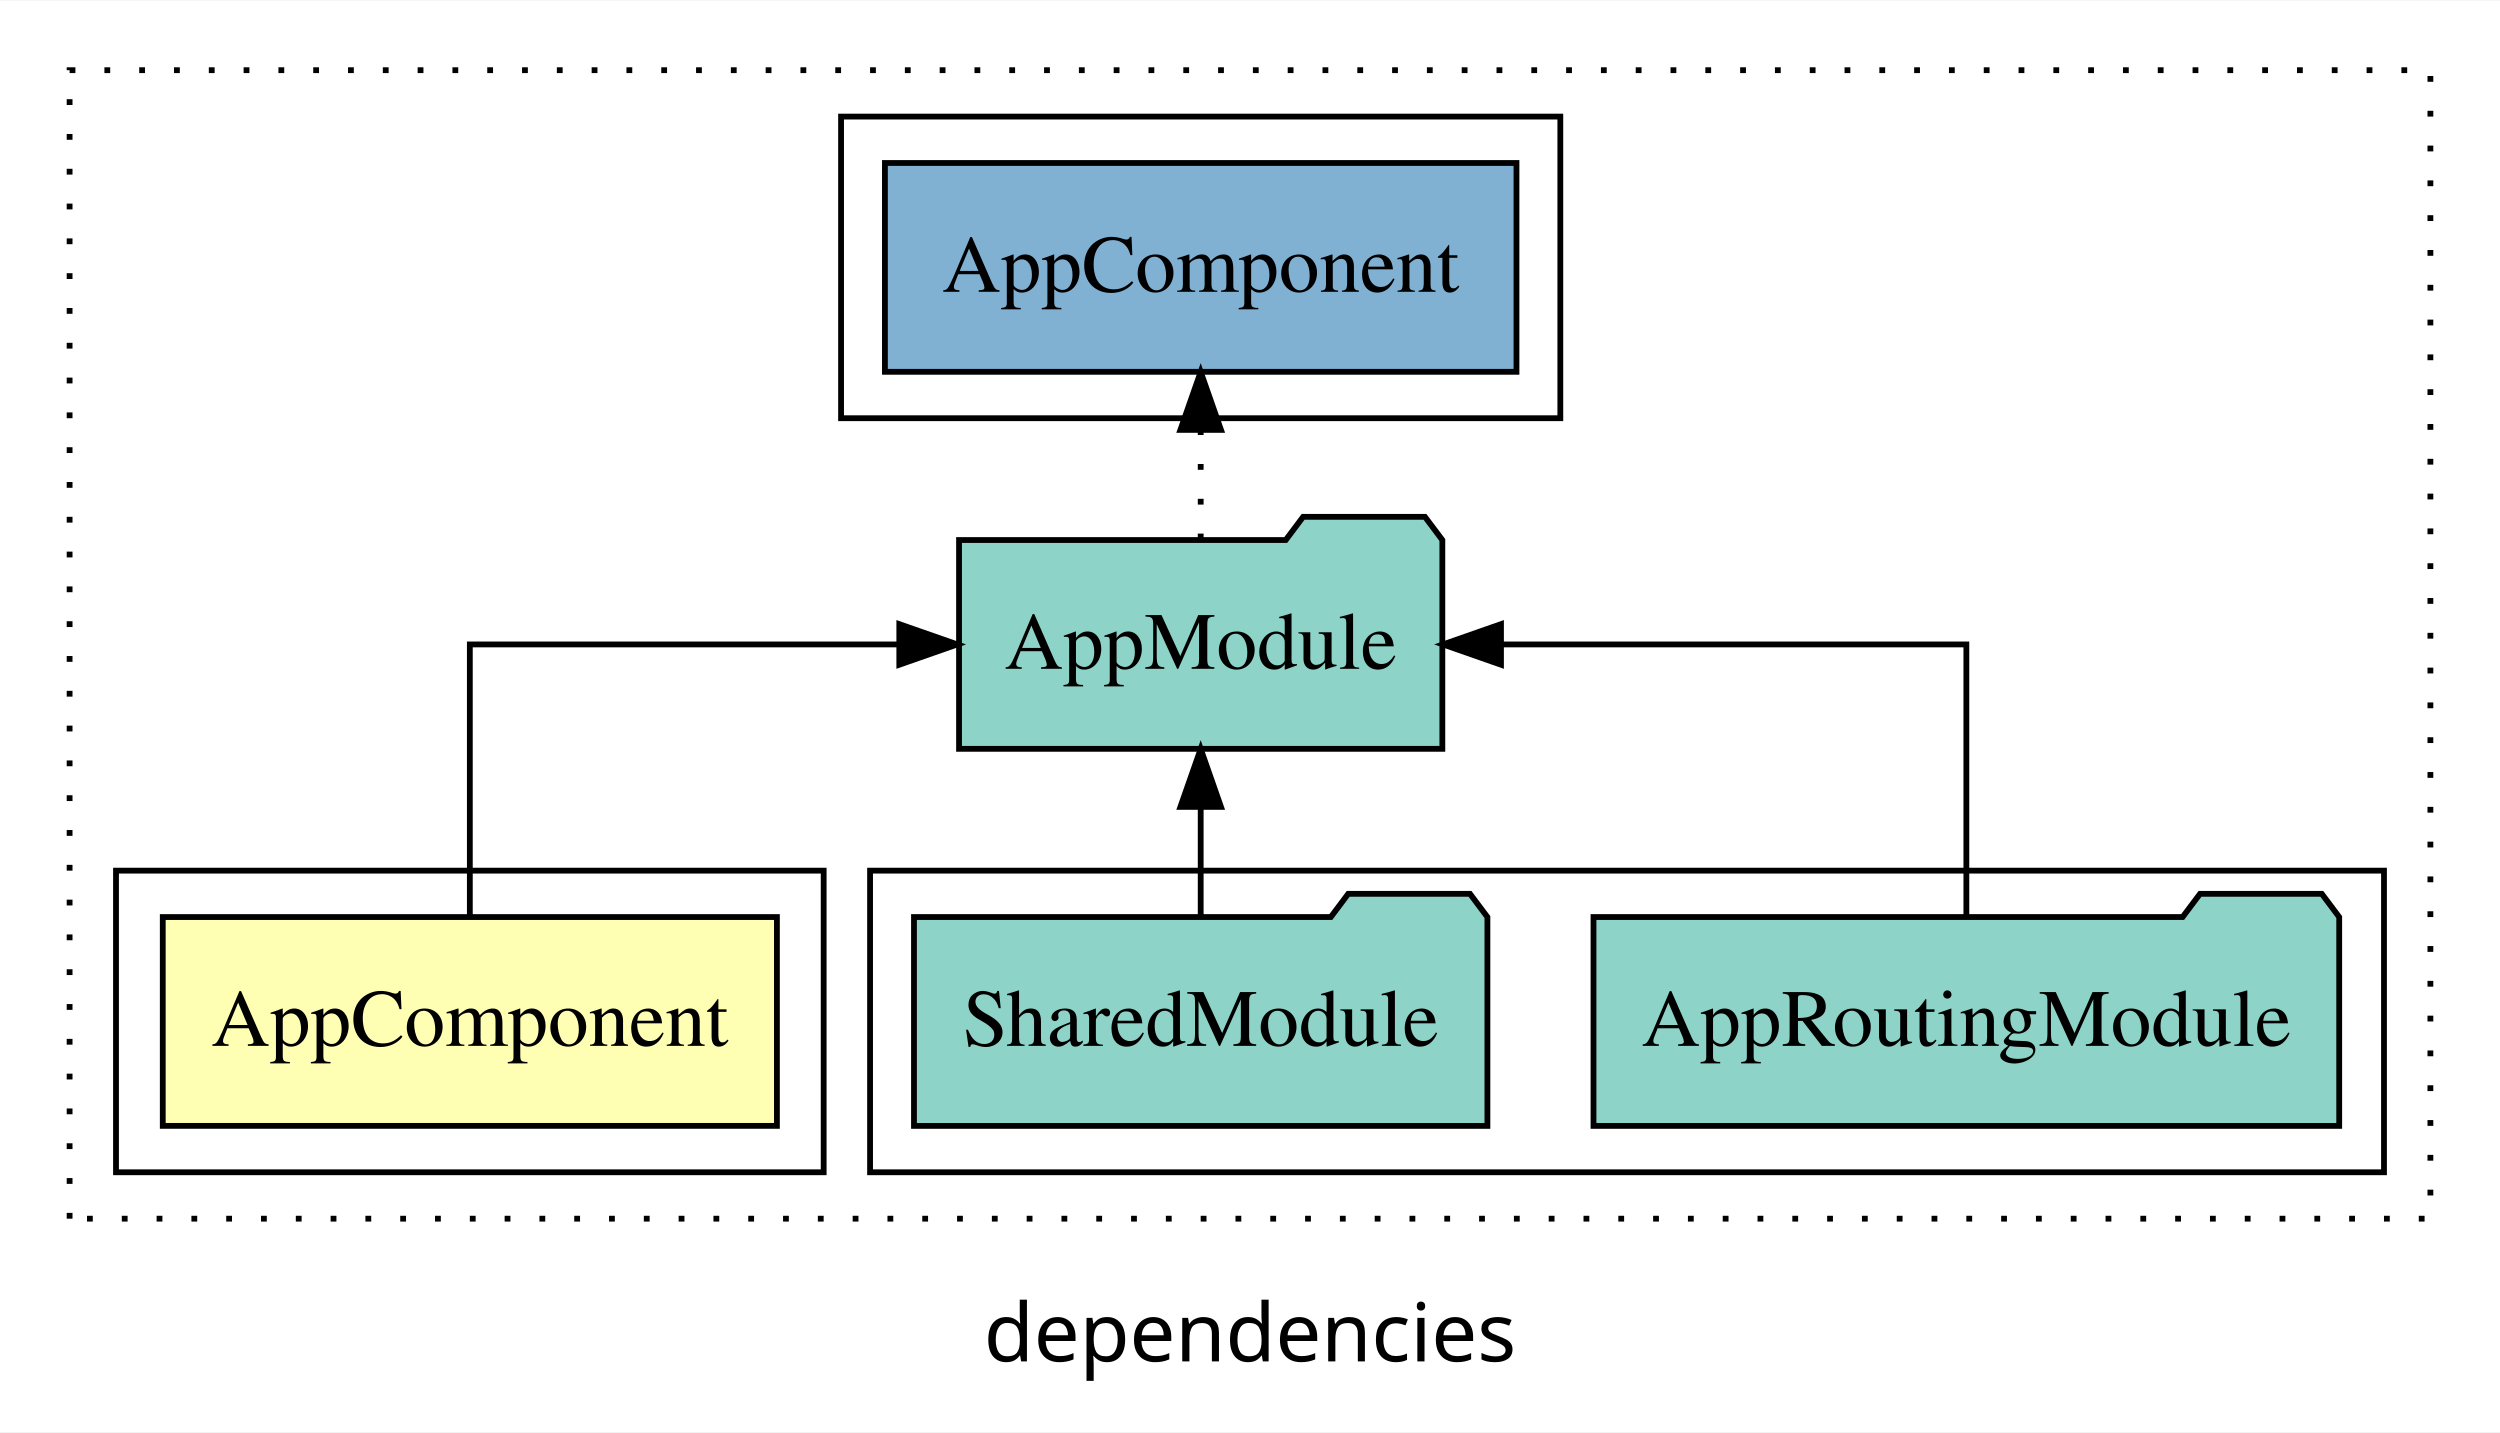
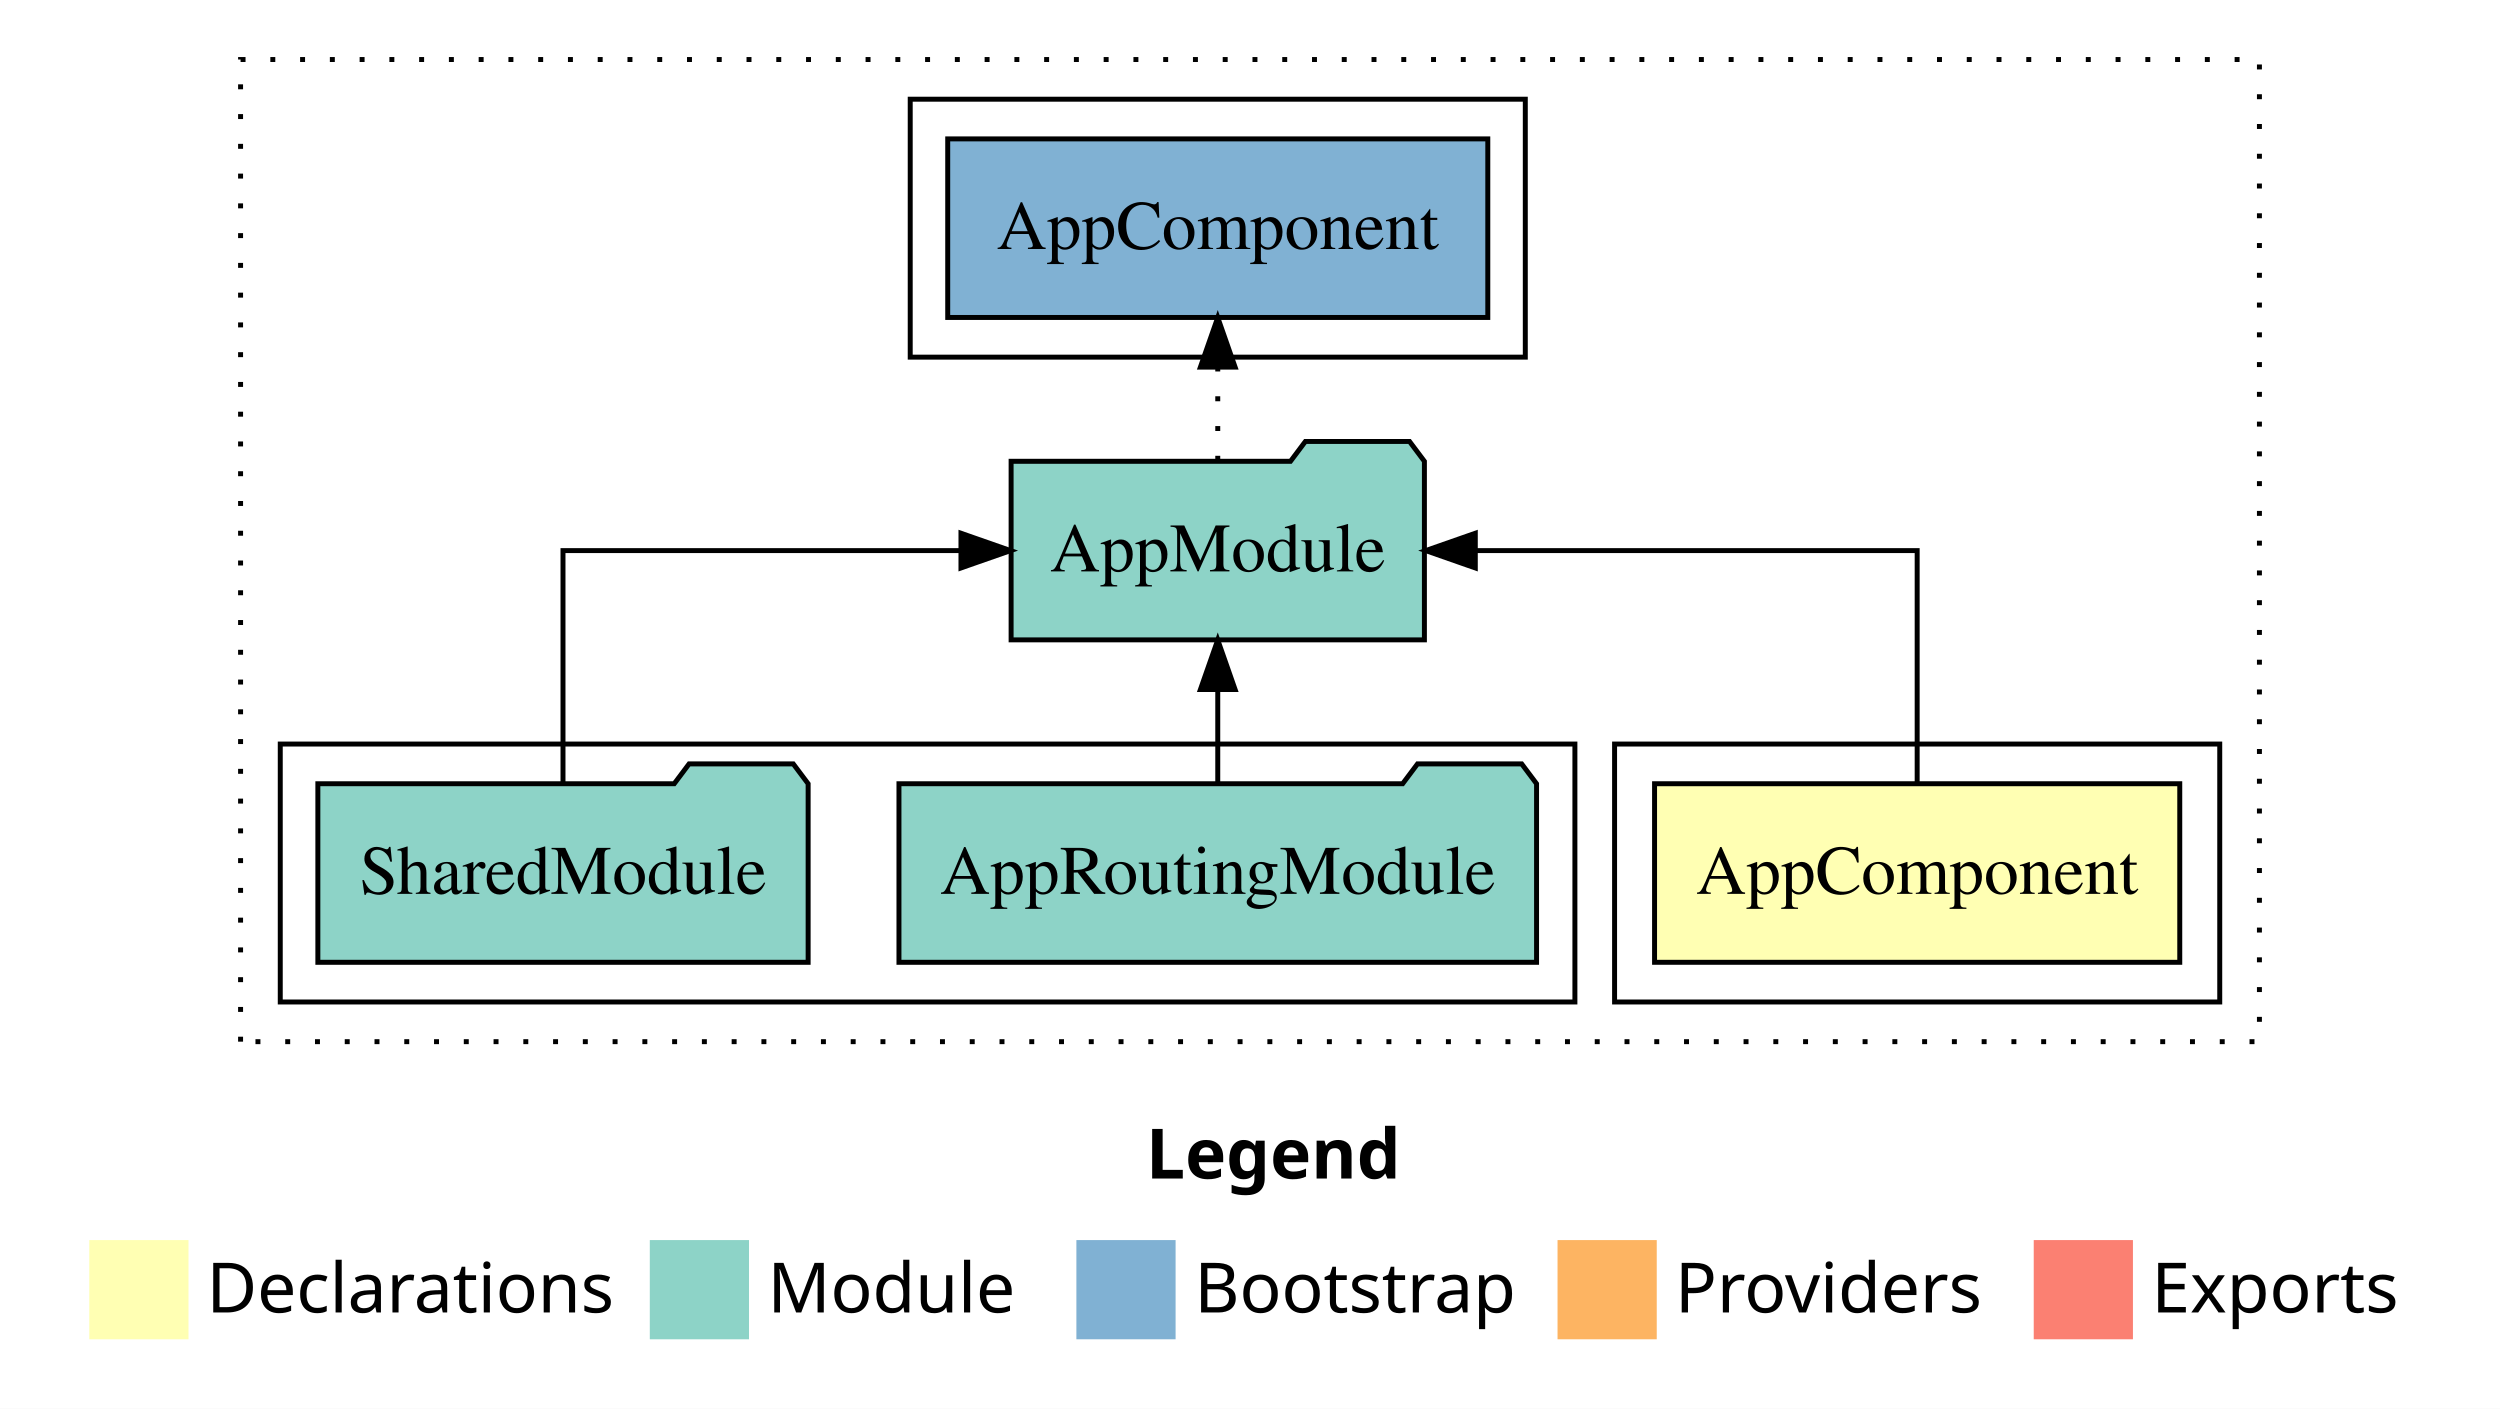
- <svg xmlns="http://www.w3.org/2000/svg" width="431pt" height="247pt" viewBox="0.00 0.00 431.00 246.80">
-   <g id="graph0" class="graph" transform="scale(1 1) rotate(0) translate(4 242.8)">
-     <polygon fill="white" stroke="transparent" points="-4,4 -4,-242.8 427,-242.8 427,4 -4,4" />
-     <text text-anchor="middle" x="211.5" y="-8.2" font-family="sans-serif" font-size="14.00">dependencies</text>
+ <svg xmlns="http://www.w3.org/2000/svg" width="504pt" height="284pt" viewBox="0.00 0.00 504.00 284.00">
+   <g id="graph0" class="graph" transform="scale(1 1) rotate(0) translate(4 280)">
+     <polygon fill="white" stroke="transparent" points="-4,4 -4,-280 500,-280 500,4 -4,4" />
+     <text text-anchor="start" x="227.01" y="-42.4" font-family="Times-12" font-weight="bold" font-size="14.00">Legend</text>
+     <polygon fill="#ffffb3" stroke="transparent" points="14,-10 14,-30 34,-30 34,-10 14,-10" />
+     <text text-anchor="start" x="37.63" y="-15.4" font-family="Times-12" font-size="14.00">  Declarations</text>
+     <polygon fill="#8dd3c7" stroke="transparent" points="127,-10 127,-30 147,-30 147,-10 127,-10" />
+     <text text-anchor="start" x="150.73" y="-15.4" font-family="Times-12" font-size="14.00">  Module</text>
+     <polygon fill="#80b1d3" stroke="transparent" points="213,-10 213,-30 233,-30 233,-10 213,-10" />
+     <text text-anchor="start" x="236.78" y="-15.4" font-family="Times-12" font-size="14.00">  Bootstrap</text>
+     <polygon fill="#fdb462" stroke="transparent" points="310,-10 310,-30 330,-30 330,-10 310,-10" />
+     <text text-anchor="start" x="333.67" y="-15.4" font-family="Times-12" font-size="14.00">  Providers</text>
+     <polygon fill="#fb8072" stroke="transparent" points="406,-10 406,-30 426,-30 426,-10 406,-10" />
+     <text text-anchor="start" x="429.73" y="-15.4" font-family="Times-12" font-size="14.00">  Exports</text>
    <g id="clust1" class="cluster">
-       <polygon fill="none" stroke="black" stroke-dasharray="1,5" points="8,-32.8 8,-230.8 415,-230.8 415,-32.8 8,-32.8" />
+       <polygon fill="none" stroke="black" stroke-dasharray="1,5" points="44.5,-70 44.5,-268 451.5,-268 451.5,-70 44.5,-70" />
+     </g>
+     <g id="clust2" class="cluster">
+       <polygon fill="none" stroke="black" points="321.5,-78 321.5,-130 443.5,-130 443.5,-78 321.5,-78" />
    </g>
    <g id="clust4" class="cluster">
-       <polygon fill="none" stroke="black" points="146,-40.8 146,-92.8 407,-92.8 407,-40.8 146,-40.8" />
+       <polygon fill="none" stroke="black" points="52.5,-78 52.5,-130 313.5,-130 313.5,-78 52.5,-78" />
    </g>
    <g id="clust6" class="cluster">
-       <polygon fill="none" stroke="black" points="141,-170.8 141,-222.8 265,-222.8 265,-170.8 141,-170.8" />
-     </g>
-     <g id="clust2" class="cluster">
-       <polygon fill="none" stroke="black" points="16,-40.8 16,-92.8 138,-92.8 138,-40.8 16,-40.8" />
+       <polygon fill="none" stroke="black" points="179.5,-208 179.5,-260 303.5,-260 303.5,-208 179.5,-208" />
    </g>
    <g id="node1" class="node">
-       <polygon fill="#ffffb3" stroke="black" points="129.94,-84.8 24.06,-84.8 24.06,-48.8 129.94,-48.8 129.94,-84.8" />
-       <text text-anchor="middle" x="77" y="-62.6" font-family="Times,serif" font-size="14.00">AppComponent</text>
+       <polygon fill="#ffffb3" stroke="black" points="435.44,-122 329.56,-122 329.56,-86 435.44,-86 435.44,-122" />
+       <text text-anchor="middle" x="382.5" y="-99.8" font-family="Times,serif" font-size="14.00">AppComponent</text>
    </g>
    <g id="node2" class="node">
-       <polygon fill="#8dd3c7" stroke="black" points="244.66,-149.8 241.66,-153.8 220.66,-153.8 217.66,-149.8 161.34,-149.8 161.34,-113.8 244.66,-113.8 244.66,-149.8" />
-       <text text-anchor="middle" x="203" y="-127.6" font-family="Times,serif" font-size="14.00">AppModule</text>
+       <polygon fill="#8dd3c7" stroke="black" points="283.16,-187 280.16,-191 259.16,-191 256.16,-187 199.84,-187 199.84,-151 283.16,-151 283.16,-187" />
+       <text text-anchor="middle" x="241.5" y="-164.8" font-family="Times,serif" font-size="14.00">AppModule</text>
    </g>
    <g id="edge1" class="edge">
-       <path fill="none" stroke="black" d="M77,-84.91C77,-104.14 77,-131.8 77,-131.8 77,-131.8 151.04,-131.8 151.04,-131.8" />
-       <polygon fill="black" stroke="black" points="151.04,-135.3 161.04,-131.8 151.04,-128.3 151.04,-135.3" />
+       <path fill="none" stroke="black" d="M382.5,-122.11C382.5,-141.34 382.5,-169 382.5,-169 382.5,-169 293.42,-169 293.42,-169" />
+       <polygon fill="black" stroke="black" points="293.42,-165.5 283.42,-169 293.42,-172.5 293.42,-165.5" />
    </g>
    <g id="node5" class="node">
-       <polygon fill="#80b1d3" stroke="black" points="257.44,-214.8 148.56,-214.8 148.56,-178.8 257.44,-178.8 257.44,-214.8" />
-       <text text-anchor="middle" x="203" y="-192.6" font-family="Times,serif" font-size="14.00">AppComponent </text>
+       <polygon fill="#80b1d3" stroke="black" points="295.94,-252 187.06,-252 187.06,-216 295.94,-216 295.94,-252" />
+       <text text-anchor="middle" x="241.5" y="-229.8" font-family="Times,serif" font-size="14.00">AppComponent </text>
    </g>
    <g id="edge4" class="edge">
-       <path fill="none" stroke="black" stroke-dasharray="1,5" d="M203,-149.91C203,-149.91 203,-168.79 203,-168.79" />
-       <polygon fill="black" stroke="black" points="199.5,-168.79 203,-178.79 206.5,-168.79 199.5,-168.79" />
+       <path fill="none" stroke="black" stroke-dasharray="1,5" d="M241.5,-187.11C241.5,-187.11 241.5,-205.99 241.5,-205.99" />
+       <polygon fill="black" stroke="black" points="238,-205.99 241.5,-215.99 245,-205.99 238,-205.99" />
    </g>
    <g id="node3" class="node">
-       <polygon fill="#8dd3c7" stroke="black" points="399.28,-84.8 396.28,-88.8 375.28,-88.8 372.28,-84.8 270.72,-84.8 270.72,-48.8 399.28,-48.8 399.28,-84.8" />
-       <text text-anchor="middle" x="335" y="-62.6" font-family="Times,serif" font-size="14.00">AppRoutingModule</text>
+       <polygon fill="#8dd3c7" stroke="black" points="305.77,-122 302.77,-126 281.77,-126 278.77,-122 177.23,-122 177.23,-86 305.77,-86 305.77,-122" />
+       <text text-anchor="middle" x="241.5" y="-99.8" font-family="Times,serif" font-size="14.00">AppRoutingModule</text>
    </g>
    <g id="edge2" class="edge">
-       <path fill="none" stroke="black" d="M335,-84.91C335,-104.14 335,-131.8 335,-131.8 335,-131.8 254.77,-131.8 254.77,-131.8" />
-       <polygon fill="black" stroke="black" points="254.77,-128.3 244.77,-131.8 254.77,-135.3 254.77,-128.3" />
+       <path fill="none" stroke="black" d="M241.5,-122.11C241.5,-122.11 241.5,-140.99 241.5,-140.99" />
+       <polygon fill="black" stroke="black" points="238,-140.99 241.5,-150.99 245,-140.99 238,-140.99" />
    </g>
    <g id="node4" class="node">
-       <polygon fill="#8dd3c7" stroke="black" points="252.43,-84.8 249.43,-88.8 228.43,-88.8 225.43,-84.8 153.57,-84.8 153.57,-48.8 252.43,-48.8 252.43,-84.8" />
-       <text text-anchor="middle" x="203" y="-62.6" font-family="Times,serif" font-size="14.00">SharedModule</text>
+       <polygon fill="#8dd3c7" stroke="black" points="158.92,-122 155.92,-126 134.92,-126 131.92,-122 60.08,-122 60.08,-86 158.92,-86 158.92,-122" />
+       <text text-anchor="middle" x="109.5" y="-99.8" font-family="Times,serif" font-size="14.00">SharedModule</text>
    </g>
    <g id="edge3" class="edge">
-       <path fill="none" stroke="black" d="M203,-84.91C203,-84.91 203,-103.79 203,-103.79" />
-       <polygon fill="black" stroke="black" points="199.5,-103.79 203,-113.79 206.5,-103.79 199.5,-103.79" />
+       <path fill="none" stroke="black" d="M109.5,-122.11C109.5,-141.34 109.5,-169 109.5,-169 109.5,-169 189.73,-169 189.73,-169" />
+       <polygon fill="black" stroke="black" points="189.73,-172.5 199.73,-169 189.73,-165.5 189.73,-172.5" />
    </g>
  </g>
</svg>
